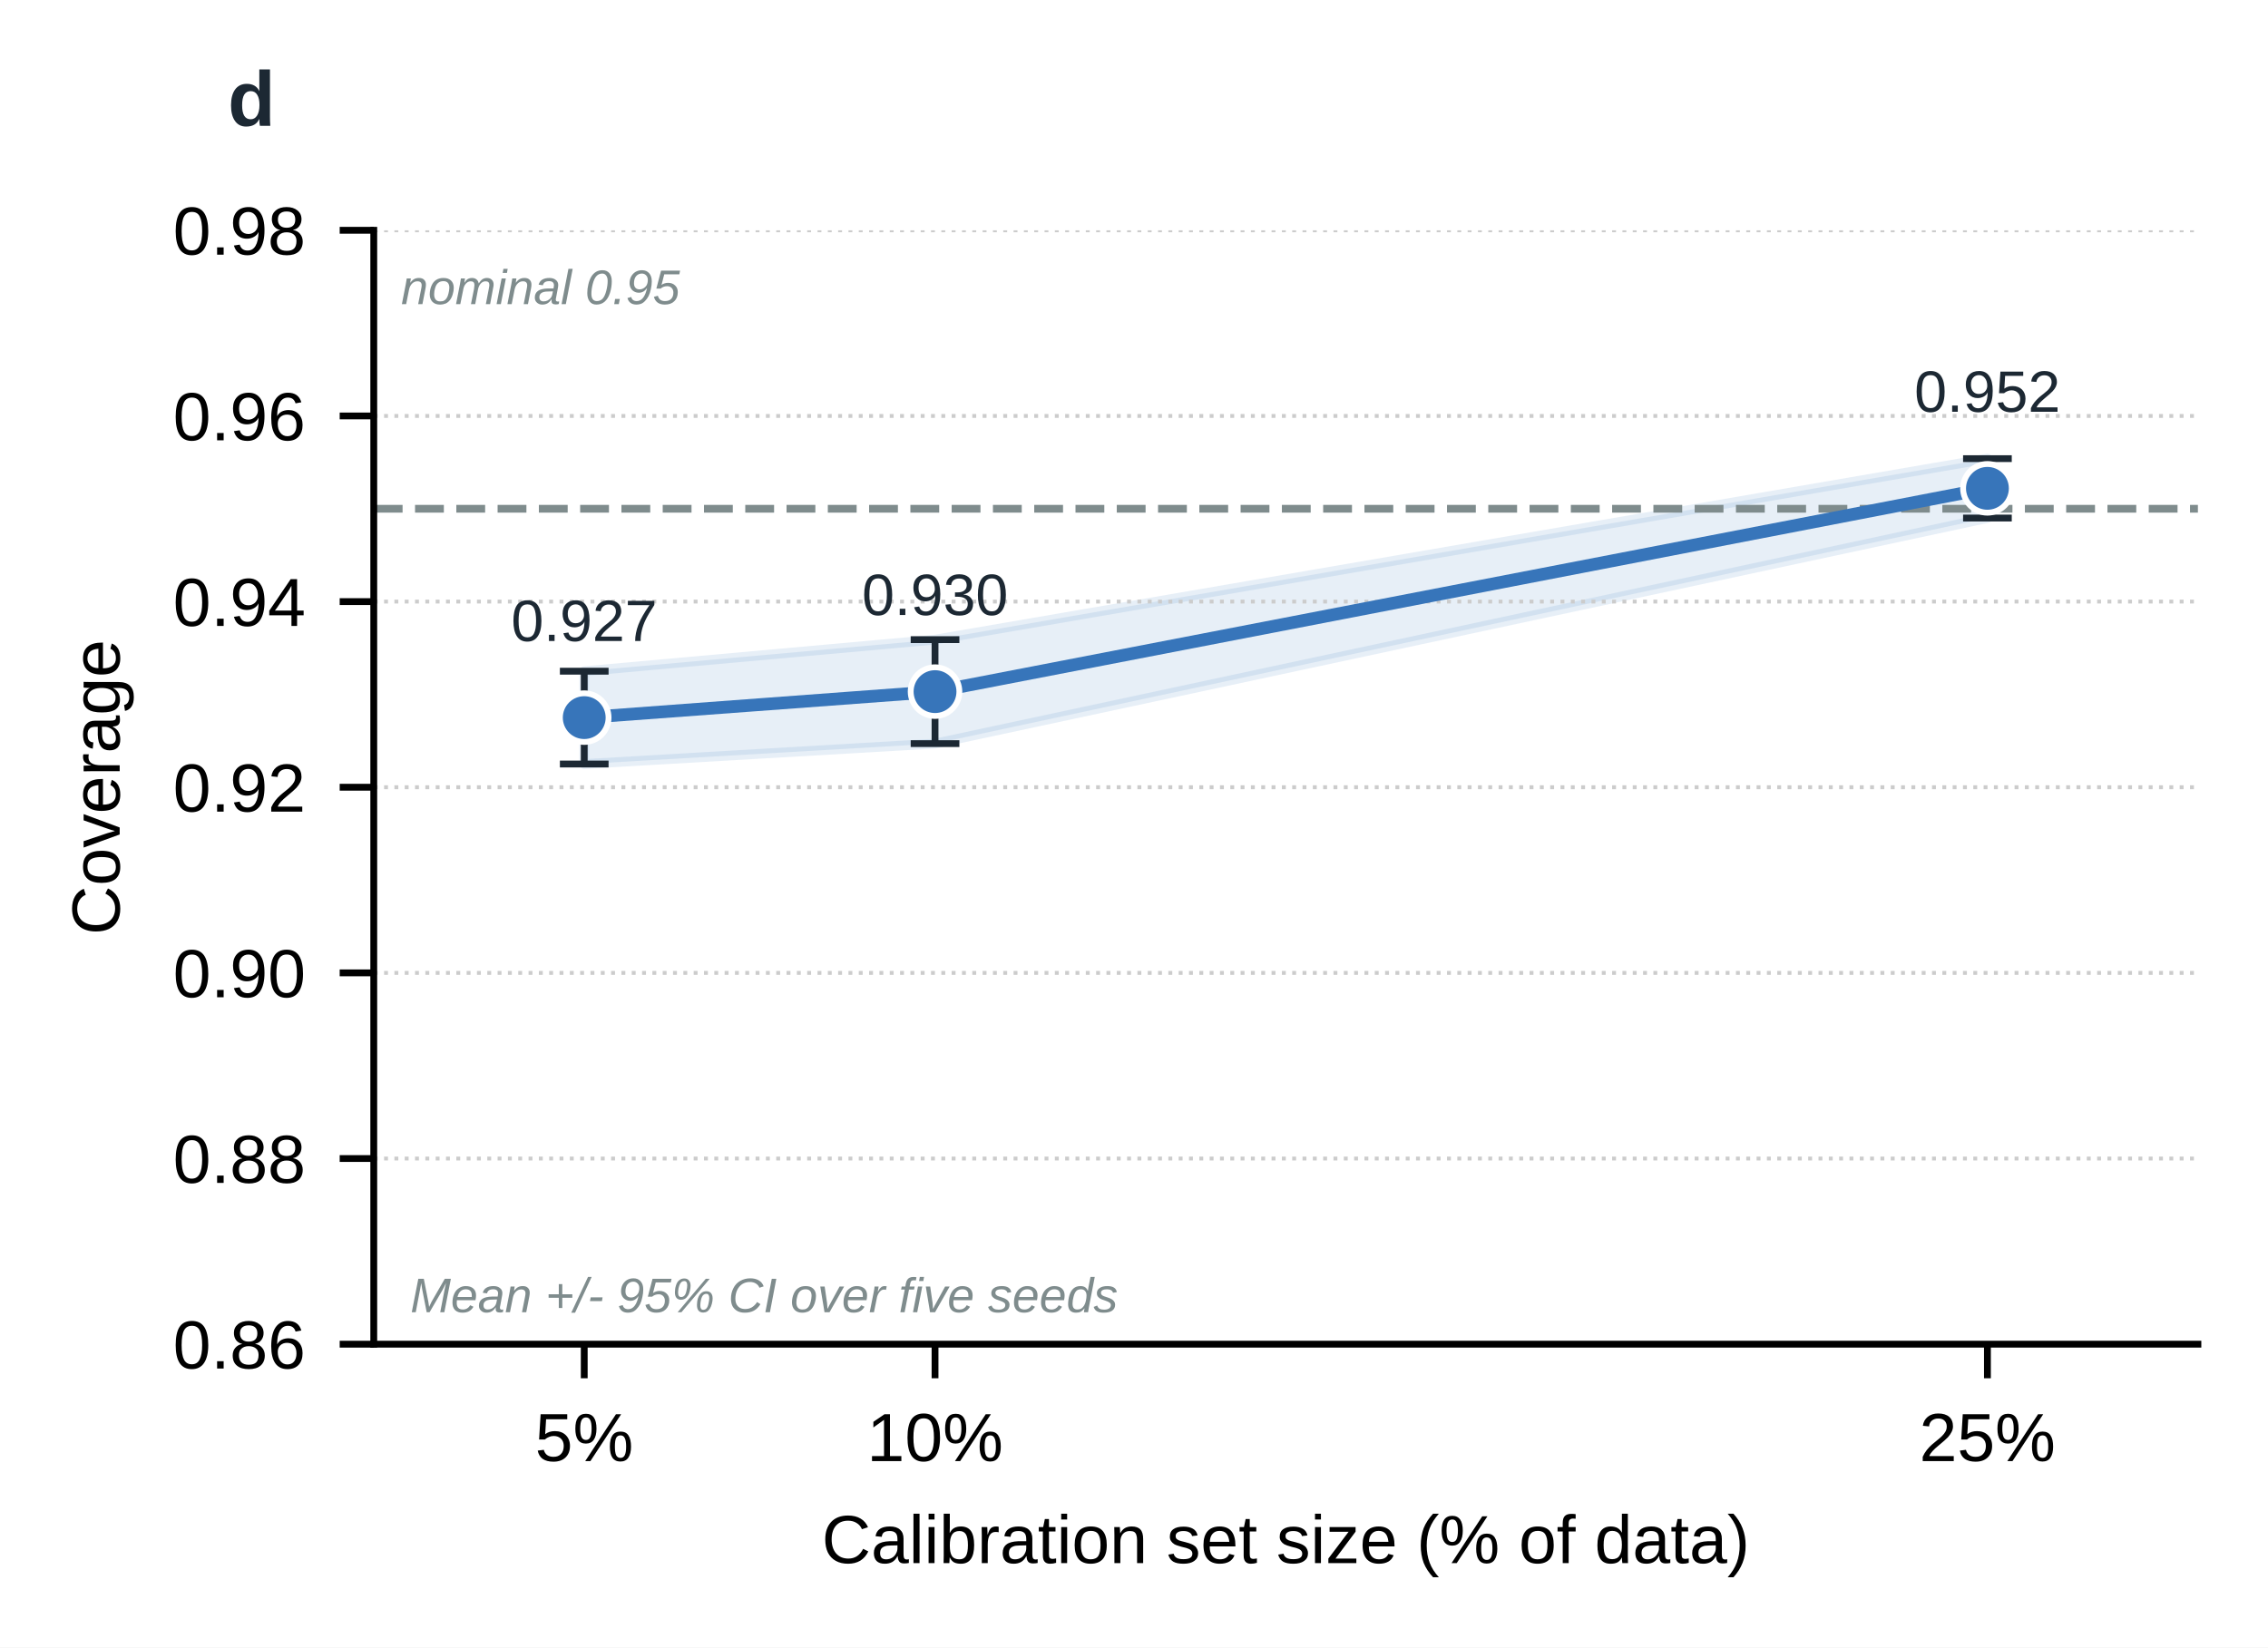
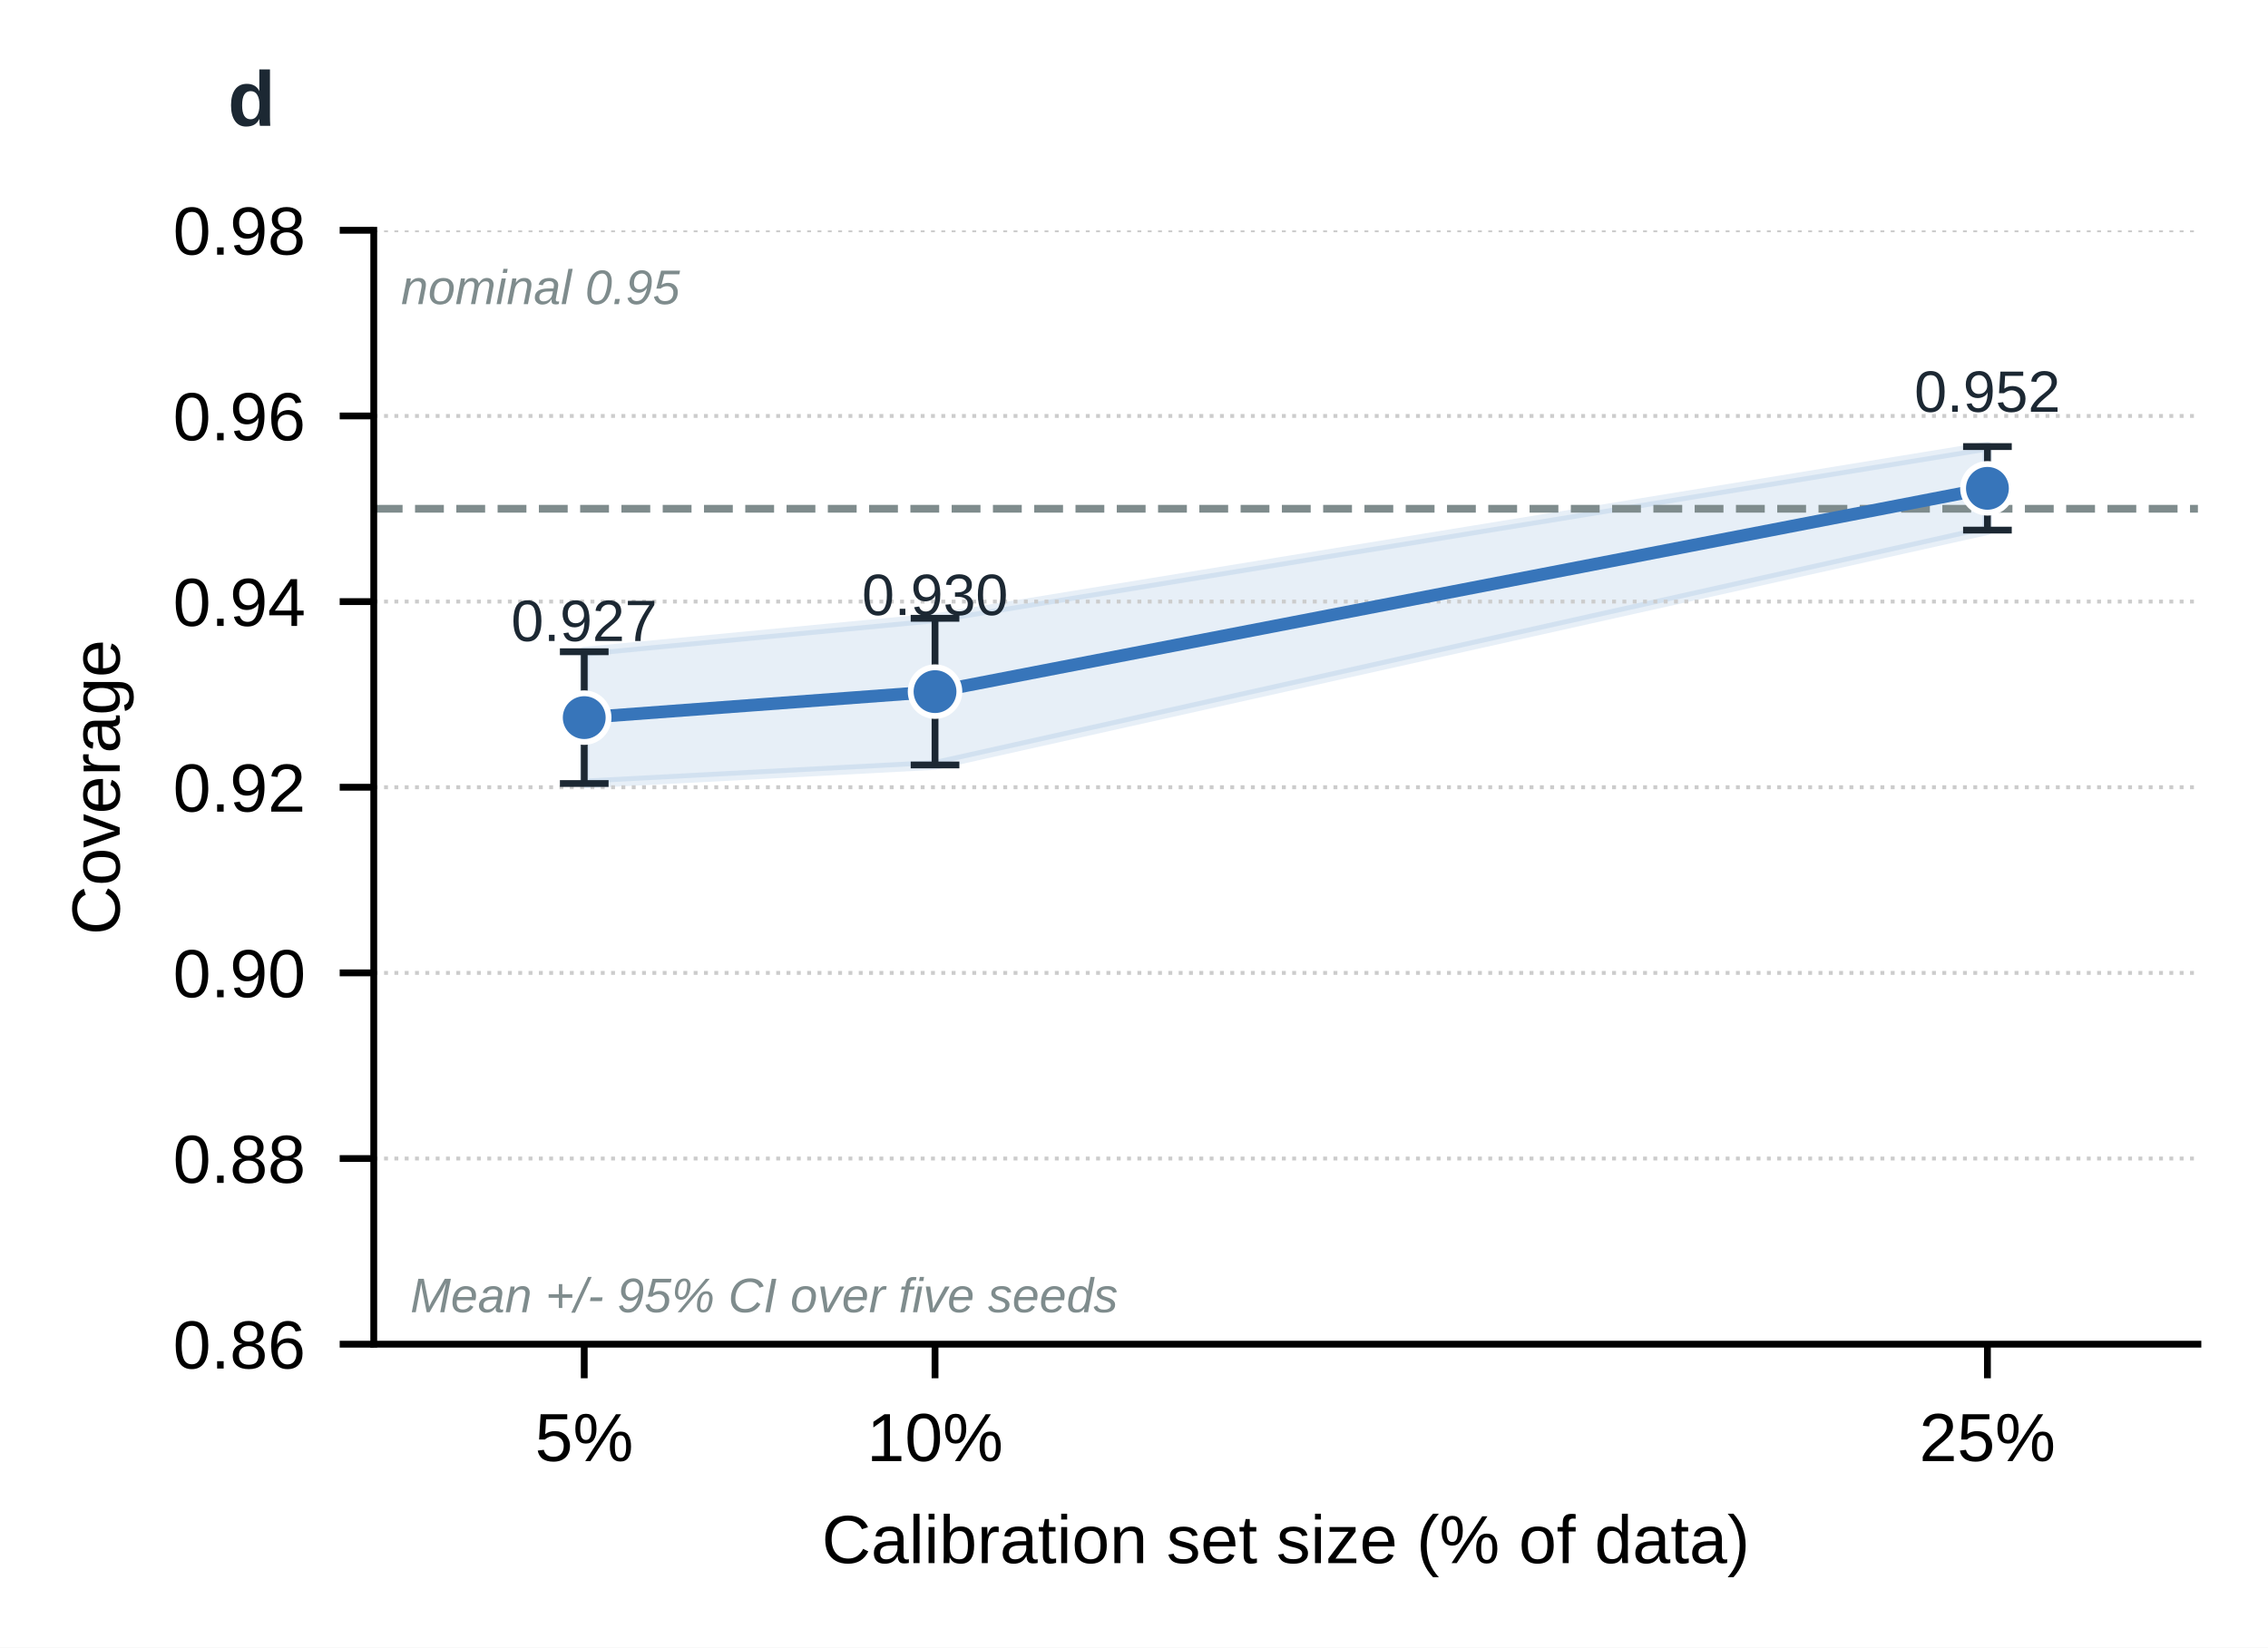
<svg xmlns="http://www.w3.org/2000/svg" xmlns:xlink="http://www.w3.org/1999/xlink" width="232.963pt" height="169.273pt" viewBox="0 0 232.963 169.273" version="1.1">
  <defs>
    <style type="text/css">*{stroke-linejoin: round; stroke-linecap: butt}</style>
  </defs>
  <g id="figure_1">
    <g id="patch_1">
      <path d="M 0 169.273  L 232.963 169.273  L 232.963 0  L 0 0  z " style="fill: #ffffff" />
    </g>
    <g id="axes_1">
      <g id="patch_2">
        <path d="M 38.392 138.102  L 225.763 138.102  L 225.763 23.66  L 38.392 23.66  z " style="fill: #ffffff" />
      </g>
      <g id="PolyCollection_1">
        <defs>
-           <path id="maa779275d1" d="M 204.143 -122.152  L 204.143 -116.049  L 96.044 -92.874  L 60.011 -90.776  L 60.011 -100.313  L 60.011 -100.313  L 96.044 -103.555  L 204.143 -122.152  z " style="stroke: #3775ba; stroke-opacity: 0.12" />
+           <path id="mae4d1d94ee" d="M 204.143 -123.392  L 204.143 -114.809  L 96.044 -90.681  L 60.011 -88.773  L 60.011 -102.315  L 60.011 -102.315  L 96.044 -105.749  L 204.143 -123.392  z " style="stroke: #3775ba; stroke-opacity: 0.12" />
        </defs>
-         <g clip-path="url(#pe066e59f82)">
-           <use xlink:href="#maa779275d1" x="0" y="169.273" style="fill: #3775ba; fill-opacity: 0.12; stroke: #3775ba; stroke-opacity: 0.12" />
+         <g clip-path="url(#pf2987c686f)">
+           <use xlink:href="#mae4d1d94ee" x="0" y="169.273" style="fill: #3775ba; fill-opacity: 0.12; stroke: #3775ba; stroke-opacity: 0.12" />
        </g>
      </g>
      <g id="line2d_1">
-         <path d="M 38.392 52.271  L 225.763 52.271  " clip-path="url(#pe066e59f82)" style="fill: none; stroke-dasharray: 2.96,1.28; stroke-dashoffset: 0; stroke: #7f8c8d; stroke-width: 0.8" />
+         <path d="M 38.392 52.271  L 225.763 52.271  " clip-path="url(#pf2987c686f)" style="fill: none; stroke-dasharray: 2.96,1.28; stroke-dashoffset: 0; stroke: #7f8c8d; stroke-width: 0.8" />
      </g>
      <g id="matplotlib.axis_1">
        <g id="xtick_1">
          <g id="line2d_2">
            <defs>
-               <path id="m048b49b859" d="M 0 0  L 0 3.5  " style="stroke: #000000; stroke-width: 0.7" />
+               <path id="m07337da129" d="M 0 0  L 0 3.5  " style="stroke: #000000; stroke-width: 0.7" />
            </defs>
            <g>
-               <use xlink:href="#m048b49b859" x="204.143" y="138.102" style="stroke: #000000; stroke-width: 0.7" />
+               <use xlink:href="#m07337da129" x="204.143" y="138.102" style="stroke: #000000; stroke-width: 0.7" />
            </g>
          </g>
          <g id="text_1">
            <text style="font: 7px 'Arial', 'DejaVu Sans', 'Liberation Sans', sans-serif; text-anchor: middle" x="204.143" y="150.113" transform="rotate(-0 204.1429 150.1127)">25%</text>
          </g>
        </g>
        <g id="xtick_2">
          <g id="line2d_3">
            <g>
-               <use xlink:href="#m048b49b859" x="96.044" y="138.102" style="stroke: #000000; stroke-width: 0.7" />
+               <use xlink:href="#m07337da129" x="96.044" y="138.102" style="stroke: #000000; stroke-width: 0.7" />
            </g>
          </g>
          <g id="text_2">
            <text style="font: 7px 'Arial', 'DejaVu Sans', 'Liberation Sans', sans-serif; text-anchor: middle" x="96.044" y="150.113" transform="rotate(-0 96.04432 150.1127)">10%</text>
          </g>
        </g>
        <g id="xtick_3">
          <g id="line2d_4">
            <g>
-               <use xlink:href="#m048b49b859" x="60.011" y="138.102" style="stroke: #000000; stroke-width: 0.7" />
+               <use xlink:href="#m07337da129" x="60.011" y="138.102" style="stroke: #000000; stroke-width: 0.7" />
            </g>
          </g>
          <g id="text_3">
            <text style="font: 7px 'Arial', 'DejaVu Sans', 'Liberation Sans', sans-serif; text-anchor: middle" x="60.011" y="150.113" transform="rotate(-0 60.01144 150.1127)">5%</text>
          </g>
        </g>
        <g id="text_4">
          <text style="font: 7px 'Arial', 'DejaVu Sans', 'Liberation Sans', sans-serif; text-anchor: middle" x="132.077" y="160.6" transform="rotate(-0 132.0772 160.5997)">Calibration set size (% of data)</text>
        </g>
      </g>
      <g id="matplotlib.axis_2">
        <g id="ytick_1">
          <g id="line2d_5">
-             <path d="M 38.392 138.102  L 225.763 138.102  " clip-path="url(#pe066e59f82)" style="fill: none; stroke-dasharray: 0.4,0.66; stroke-dashoffset: 0; stroke: #cccccc; stroke-width: 0.4" />
+             <path d="M 38.392 138.102  L 225.763 138.102  " clip-path="url(#pf2987c686f)" style="fill: none; stroke-dasharray: 0.4,0.66; stroke-dashoffset: 0; stroke: #cccccc; stroke-width: 0.4" />
          </g>
          <g id="line2d_6">
            <defs>
-               <path id="ma7bee4b515" d="M 0 0  L -3.5 0  " style="stroke: #000000; stroke-width: 0.7" />
+               <path id="m94cae3e64c" d="M 0 0  L -3.5 0  " style="stroke: #000000; stroke-width: 0.7" />
            </defs>
            <g>
-               <use xlink:href="#ma7bee4b515" x="38.392" y="138.102" style="stroke: #000000; stroke-width: 0.7" />
+               <use xlink:href="#m94cae3e64c" x="38.392" y="138.102" style="stroke: #000000; stroke-width: 0.7" />
            </g>
          </g>
          <g id="text_5">
            <text style="font: 7px 'Arial', 'DejaVu Sans', 'Liberation Sans', sans-serif; text-anchor: end" x="31.392" y="140.607" transform="rotate(-0 31.39172 140.6075)">0.86</text>
          </g>
        </g>
        <g id="ytick_2">
          <g id="line2d_7">
-             <path d="M 38.392 119.029  L 225.763 119.029  " clip-path="url(#pe066e59f82)" style="fill: none; stroke-dasharray: 0.4,0.66; stroke-dashoffset: 0; stroke: #cccccc; stroke-width: 0.4" />
+             <path d="M 38.392 119.029  L 225.763 119.029  " clip-path="url(#pf2987c686f)" style="fill: none; stroke-dasharray: 0.4,0.66; stroke-dashoffset: 0; stroke: #cccccc; stroke-width: 0.4" />
          </g>
          <g id="line2d_8">
            <g>
-               <use xlink:href="#ma7bee4b515" x="38.392" y="119.029" style="stroke: #000000; stroke-width: 0.7" />
+               <use xlink:href="#m94cae3e64c" x="38.392" y="119.029" style="stroke: #000000; stroke-width: 0.7" />
            </g>
          </g>
          <g id="text_6">
            <text style="font: 7px 'Arial', 'DejaVu Sans', 'Liberation Sans', sans-serif; text-anchor: end" x="31.392" y="121.534" transform="rotate(-0 31.39172 121.5338)">0.88</text>
          </g>
        </g>
        <g id="ytick_3">
          <g id="line2d_9">
-             <path d="M 38.392 99.955  L 225.763 99.955  " clip-path="url(#pe066e59f82)" style="fill: none; stroke-dasharray: 0.4,0.66; stroke-dashoffset: 0; stroke: #cccccc; stroke-width: 0.4" />
+             <path d="M 38.392 99.955  L 225.763 99.955  " clip-path="url(#pf2987c686f)" style="fill: none; stroke-dasharray: 0.4,0.66; stroke-dashoffset: 0; stroke: #cccccc; stroke-width: 0.4" />
          </g>
          <g id="line2d_10">
            <g>
-               <use xlink:href="#ma7bee4b515" x="38.392" y="99.955" style="stroke: #000000; stroke-width: 0.7" />
+               <use xlink:href="#m94cae3e64c" x="38.392" y="99.955" style="stroke: #000000; stroke-width: 0.7" />
            </g>
          </g>
          <g id="text_7">
            <text style="font: 7px 'Arial', 'DejaVu Sans', 'Liberation Sans', sans-serif; text-anchor: end" x="31.392" y="102.46" transform="rotate(-0 31.39172 102.4602)">0.90</text>
          </g>
        </g>
        <g id="ytick_4">
          <g id="line2d_11">
-             <path d="M 38.392 80.881  L 225.763 80.881  " clip-path="url(#pe066e59f82)" style="fill: none; stroke-dasharray: 0.4,0.66; stroke-dashoffset: 0; stroke: #cccccc; stroke-width: 0.4" />
+             <path d="M 38.392 80.881  L 225.763 80.881  " clip-path="url(#pf2987c686f)" style="fill: none; stroke-dasharray: 0.4,0.66; stroke-dashoffset: 0; stroke: #cccccc; stroke-width: 0.4" />
          </g>
          <g id="line2d_12">
            <g>
-               <use xlink:href="#ma7bee4b515" x="38.392" y="80.881" style="stroke: #000000; stroke-width: 0.7" />
+               <use xlink:href="#m94cae3e64c" x="38.392" y="80.881" style="stroke: #000000; stroke-width: 0.7" />
            </g>
          </g>
          <g id="text_8">
            <text style="font: 7px 'Arial', 'DejaVu Sans', 'Liberation Sans', sans-serif; text-anchor: end" x="31.392" y="83.387" transform="rotate(-0 31.39172 83.38653)">0.92</text>
          </g>
        </g>
        <g id="ytick_5">
          <g id="line2d_13">
-             <path d="M 38.392 61.808  L 225.763 61.808  " clip-path="url(#pe066e59f82)" style="fill: none; stroke-dasharray: 0.4,0.66; stroke-dashoffset: 0; stroke: #cccccc; stroke-width: 0.4" />
+             <path d="M 38.392 61.808  L 225.763 61.808  " clip-path="url(#pf2987c686f)" style="fill: none; stroke-dasharray: 0.4,0.66; stroke-dashoffset: 0; stroke: #cccccc; stroke-width: 0.4" />
          </g>
          <g id="line2d_14">
            <g>
-               <use xlink:href="#ma7bee4b515" x="38.392" y="61.808" style="stroke: #000000; stroke-width: 0.7" />
+               <use xlink:href="#m94cae3e64c" x="38.392" y="61.808" style="stroke: #000000; stroke-width: 0.7" />
            </g>
          </g>
          <g id="text_9">
            <text style="font: 7px 'Arial', 'DejaVu Sans', 'Liberation Sans', sans-serif; text-anchor: end" x="31.392" y="64.313" transform="rotate(-0 31.39172 64.31288)">0.94</text>
          </g>
        </g>
        <g id="ytick_6">
          <g id="line2d_15">
-             <path d="M 38.392 42.734  L 225.763 42.734  " clip-path="url(#pe066e59f82)" style="fill: none; stroke-dasharray: 0.4,0.66; stroke-dashoffset: 0; stroke: #cccccc; stroke-width: 0.4" />
+             <path d="M 38.392 42.734  L 225.763 42.734  " clip-path="url(#pf2987c686f)" style="fill: none; stroke-dasharray: 0.4,0.66; stroke-dashoffset: 0; stroke: #cccccc; stroke-width: 0.4" />
          </g>
          <g id="line2d_16">
            <g>
-               <use xlink:href="#ma7bee4b515" x="38.392" y="42.734" style="stroke: #000000; stroke-width: 0.7" />
+               <use xlink:href="#m94cae3e64c" x="38.392" y="42.734" style="stroke: #000000; stroke-width: 0.7" />
            </g>
          </g>
          <g id="text_10">
            <text style="font: 7px 'Arial', 'DejaVu Sans', 'Liberation Sans', sans-serif; text-anchor: end" x="31.392" y="45.239" transform="rotate(-0 31.39172 45.23923)">0.96</text>
          </g>
        </g>
        <g id="ytick_7">
          <g id="line2d_17">
-             <path d="M 38.392 23.66  L 225.763 23.66  " clip-path="url(#pe066e59f82)" style="fill: none; stroke-dasharray: 0.4,0.66; stroke-dashoffset: 0; stroke: #cccccc; stroke-width: 0.4" />
+             <path d="M 38.392 23.66  L 225.763 23.66  " clip-path="url(#pf2987c686f)" style="fill: none; stroke-dasharray: 0.4,0.66; stroke-dashoffset: 0; stroke: #cccccc; stroke-width: 0.4" />
          </g>
          <g id="line2d_18">
            <g>
-               <use xlink:href="#ma7bee4b515" x="38.392" y="23.66" style="stroke: #000000; stroke-width: 0.7" />
+               <use xlink:href="#m94cae3e64c" x="38.392" y="23.66" style="stroke: #000000; stroke-width: 0.7" />
            </g>
          </g>
          <g id="text_11">
            <text style="font: 7px 'Arial', 'DejaVu Sans', 'Liberation Sans', sans-serif; text-anchor: end" x="31.392" y="26.166" transform="rotate(-0 31.39172 26.16559)">0.98</text>
          </g>
        </g>
        <g id="text_12">
          <text style="font: 7px 'Arial', 'DejaVu Sans', 'Liberation Sans', sans-serif; text-anchor: middle" x="12.296" y="80.881" transform="rotate(-90 12.29578 80.8813)">Coverage</text>
        </g>
      </g>
      <g id="LineCollection_1">
-         <path d="M 204.143 53.225  L 204.143 47.121  " clip-path="url(#pe066e59f82)" style="fill: none; stroke: #1c2833; stroke-width: 0.7" />
-         <path d="M 96.044 76.399  L 96.044 65.718  " clip-path="url(#pe066e59f82)" style="fill: none; stroke: #1c2833; stroke-width: 0.7" />
-         <path d="M 60.011 78.497  L 60.011 68.96  " clip-path="url(#pe066e59f82)" style="fill: none; stroke: #1c2833; stroke-width: 0.7" />
+         <path d="M 204.143 54.464  L 204.143 45.881  " clip-path="url(#pf2987c686f)" style="fill: none; stroke: #1c2833; stroke-width: 0.7" />
+         <path d="M 96.044 78.592  L 96.044 63.524  " clip-path="url(#pf2987c686f)" style="fill: none; stroke: #1c2833; stroke-width: 0.7" />
+         <path d="M 60.011 80.5  L 60.011 66.958  " clip-path="url(#pf2987c686f)" style="fill: none; stroke: #1c2833; stroke-width: 0.7" />
      </g>
      <g id="line2d_19">
        <defs>
-           <path id="m5f35edb597" d="M 2.5 0  L -2.5 -0  " style="stroke: #1c2833; stroke-width: 0.7" />
+           <path id="m517bbbb614" d="M 2.5 0  L -2.5 -0  " style="stroke: #1c2833; stroke-width: 0.7" />
        </defs>
-         <g clip-path="url(#pe066e59f82)">
-           <use xlink:href="#m5f35edb597" x="204.143" y="53.225" style="fill: #1c2833; stroke: #1c2833; stroke-width: 0.7" />
-           <use xlink:href="#m5f35edb597" x="96.044" y="76.399" style="fill: #1c2833; stroke: #1c2833; stroke-width: 0.7" />
-           <use xlink:href="#m5f35edb597" x="60.011" y="78.497" style="fill: #1c2833; stroke: #1c2833; stroke-width: 0.7" />
+         <g clip-path="url(#pf2987c686f)">
+           <use xlink:href="#m517bbbb614" x="204.143" y="54.464" style="fill: #1c2833; stroke: #1c2833; stroke-width: 0.7" />
+           <use xlink:href="#m517bbbb614" x="96.044" y="78.592" style="fill: #1c2833; stroke: #1c2833; stroke-width: 0.7" />
+           <use xlink:href="#m517bbbb614" x="60.011" y="80.5" style="fill: #1c2833; stroke: #1c2833; stroke-width: 0.7" />
        </g>
      </g>
      <g id="line2d_20">
-         <g clip-path="url(#pe066e59f82)">
-           <use xlink:href="#m5f35edb597" x="204.143" y="47.121" style="fill: #1c2833; stroke: #1c2833; stroke-width: 0.7" />
-           <use xlink:href="#m5f35edb597" x="96.044" y="65.718" style="fill: #1c2833; stroke: #1c2833; stroke-width: 0.7" />
-           <use xlink:href="#m5f35edb597" x="60.011" y="68.96" style="fill: #1c2833; stroke: #1c2833; stroke-width: 0.7" />
+         <g clip-path="url(#pf2987c686f)">
+           <use xlink:href="#m517bbbb614" x="204.143" y="45.881" style="fill: #1c2833; stroke: #1c2833; stroke-width: 0.7" />
+           <use xlink:href="#m517bbbb614" x="96.044" y="63.524" style="fill: #1c2833; stroke: #1c2833; stroke-width: 0.7" />
+           <use xlink:href="#m517bbbb614" x="60.011" y="66.958" style="fill: #1c2833; stroke: #1c2833; stroke-width: 0.7" />
        </g>
      </g>
      <g id="patch_3">
        <path d="M 38.392 138.102  L 38.392 23.66  " style="fill: none; stroke: #000000; stroke-width: 0.7; stroke-linejoin: miter; stroke-linecap: square" />
      </g>
      <g id="patch_4">
        <path d="M 38.392 138.102  L 225.763 138.102  " style="fill: none; stroke: #000000; stroke-width: 0.7; stroke-linejoin: miter; stroke-linecap: square" />
      </g>
      <g id="line2d_21">
-         <path d="M 204.143 50.173  L 96.044 71.058  L 60.011 73.729  " clip-path="url(#pe066e59f82)" style="fill: none; stroke: #3775ba; stroke-width: 1.3; stroke-linecap: square" />
+         <path d="M 204.143 50.173  L 96.044 71.058  L 60.011 73.729  " clip-path="url(#pf2987c686f)" style="fill: none; stroke: #3775ba; stroke-width: 1.3; stroke-linecap: square" />
        <defs>
-           <path id="mba9ea32454" d="M 0 2.5  C 0.663 2.5 1.299 2.237 1.768 1.768  C 2.237 1.299 2.5 0.663 2.5 0  C 2.5 -0.663 2.237 -1.299 1.768 -1.768  C 1.299 -2.237 0.663 -2.5 0 -2.5  C -0.663 -2.5 -1.299 -2.237 -1.768 -1.768  C -2.237 -1.299 -2.5 -0.663 -2.5 0  C -2.5 0.663 -2.237 1.299 -1.768 1.768  C -1.299 2.237 -0.663 2.5 0 2.5  z " style="stroke: #ffffff; stroke-width: 0.6" />
+           <path id="mbc73e2c67d" d="M 0 2.5  C 0.663 2.5 1.299 2.237 1.768 1.768  C 2.237 1.299 2.5 0.663 2.5 0  C 2.5 -0.663 2.237 -1.299 1.768 -1.768  C 1.299 -2.237 0.663 -2.5 0 -2.5  C -0.663 -2.5 -1.299 -2.237 -1.768 -1.768  C -2.237 -1.299 -2.5 -0.663 -2.5 0  C -2.5 0.663 -2.237 1.299 -1.768 1.768  C -1.299 2.237 -0.663 2.5 0 2.5  z " style="stroke: #ffffff; stroke-width: 0.6" />
        </defs>
-         <g clip-path="url(#pe066e59f82)">
-           <use xlink:href="#mba9ea32454" x="204.143" y="50.173" style="fill: #3775ba; stroke: #ffffff; stroke-width: 0.6" />
-           <use xlink:href="#mba9ea32454" x="96.044" y="71.058" style="fill: #3775ba; stroke: #ffffff; stroke-width: 0.6" />
-           <use xlink:href="#mba9ea32454" x="60.011" y="73.729" style="fill: #3775ba; stroke: #ffffff; stroke-width: 0.6" />
+         <g clip-path="url(#pf2987c686f)">
+           <use xlink:href="#mbc73e2c67d" x="204.143" y="50.173" style="fill: #3775ba; stroke: #ffffff; stroke-width: 0.6" />
+           <use xlink:href="#mbc73e2c67d" x="96.044" y="71.058" style="fill: #3775ba; stroke: #ffffff; stroke-width: 0.6" />
+           <use xlink:href="#mbc73e2c67d" x="60.011" y="73.729" style="fill: #3775ba; stroke: #ffffff; stroke-width: 0.6" />
        </g>
      </g>
      <g id="text_13">
        <text style="fill: #1c2833; font: 6px 'Arial', 'DejaVu Sans', 'Liberation Sans', sans-serif; text-anchor: middle" x="204.143" y="42.304" transform="rotate(-0 204.1429 42.30445)">0.952</text>
      </g>
      <g id="text_14">
        <text style="fill: #1c2833; font: 6px 'Arial', 'DejaVu Sans', 'Liberation Sans', sans-serif; text-anchor: middle" x="96.044" y="63.19" transform="rotate(-0 96.04432 63.19009)">0.930</text>
      </g>
      <g id="text_15">
        <text style="fill: #1c2833; font: 6px 'Arial', 'DejaVu Sans', 'Liberation Sans', sans-serif; text-anchor: middle" x="60.011" y="65.86" transform="rotate(-0 60.01144 65.8604)">0.927</text>
      </g>
      <g id="text_16">
        <text style="fill: #7f8c8d; font: italic 5px 'Arial', 'DejaVu Sans', 'Liberation Sans', sans-serif; text-anchor: start" x="41.202" y="31.245" transform="rotate(-0 41.20228 31.24472)">nominal 0.95</text>
      </g>
      <g id="text_17">
        <text style="fill: #7f8c8d; font: italic 5px 'Arial', 'DejaVu Sans', 'Liberation Sans', sans-serif; text-anchor: start" x="42.139" y="134.82" transform="rotate(-0 42.13914 134.8197)">Mean +/- 95% CI over five seeds</text>
      </g>
      <g id="text_18">
        <text style="fill: #1c2833; font: 700 8px 'Arial', 'DejaVu Sans', 'Liberation Sans', sans-serif; text-anchor: start" x="23.402" y="12.926" transform="rotate(-0 23.40204 12.92625)">d</text>
      </g>
    </g>
  </g>
  <defs>
-     <clipPath id="pe066e59f82">
+     <clipPath id="pf2987c686f">
      <rect x="38.392" y="23.66" width="187.371" height="114.442" />
    </clipPath>
  </defs>
</svg>
